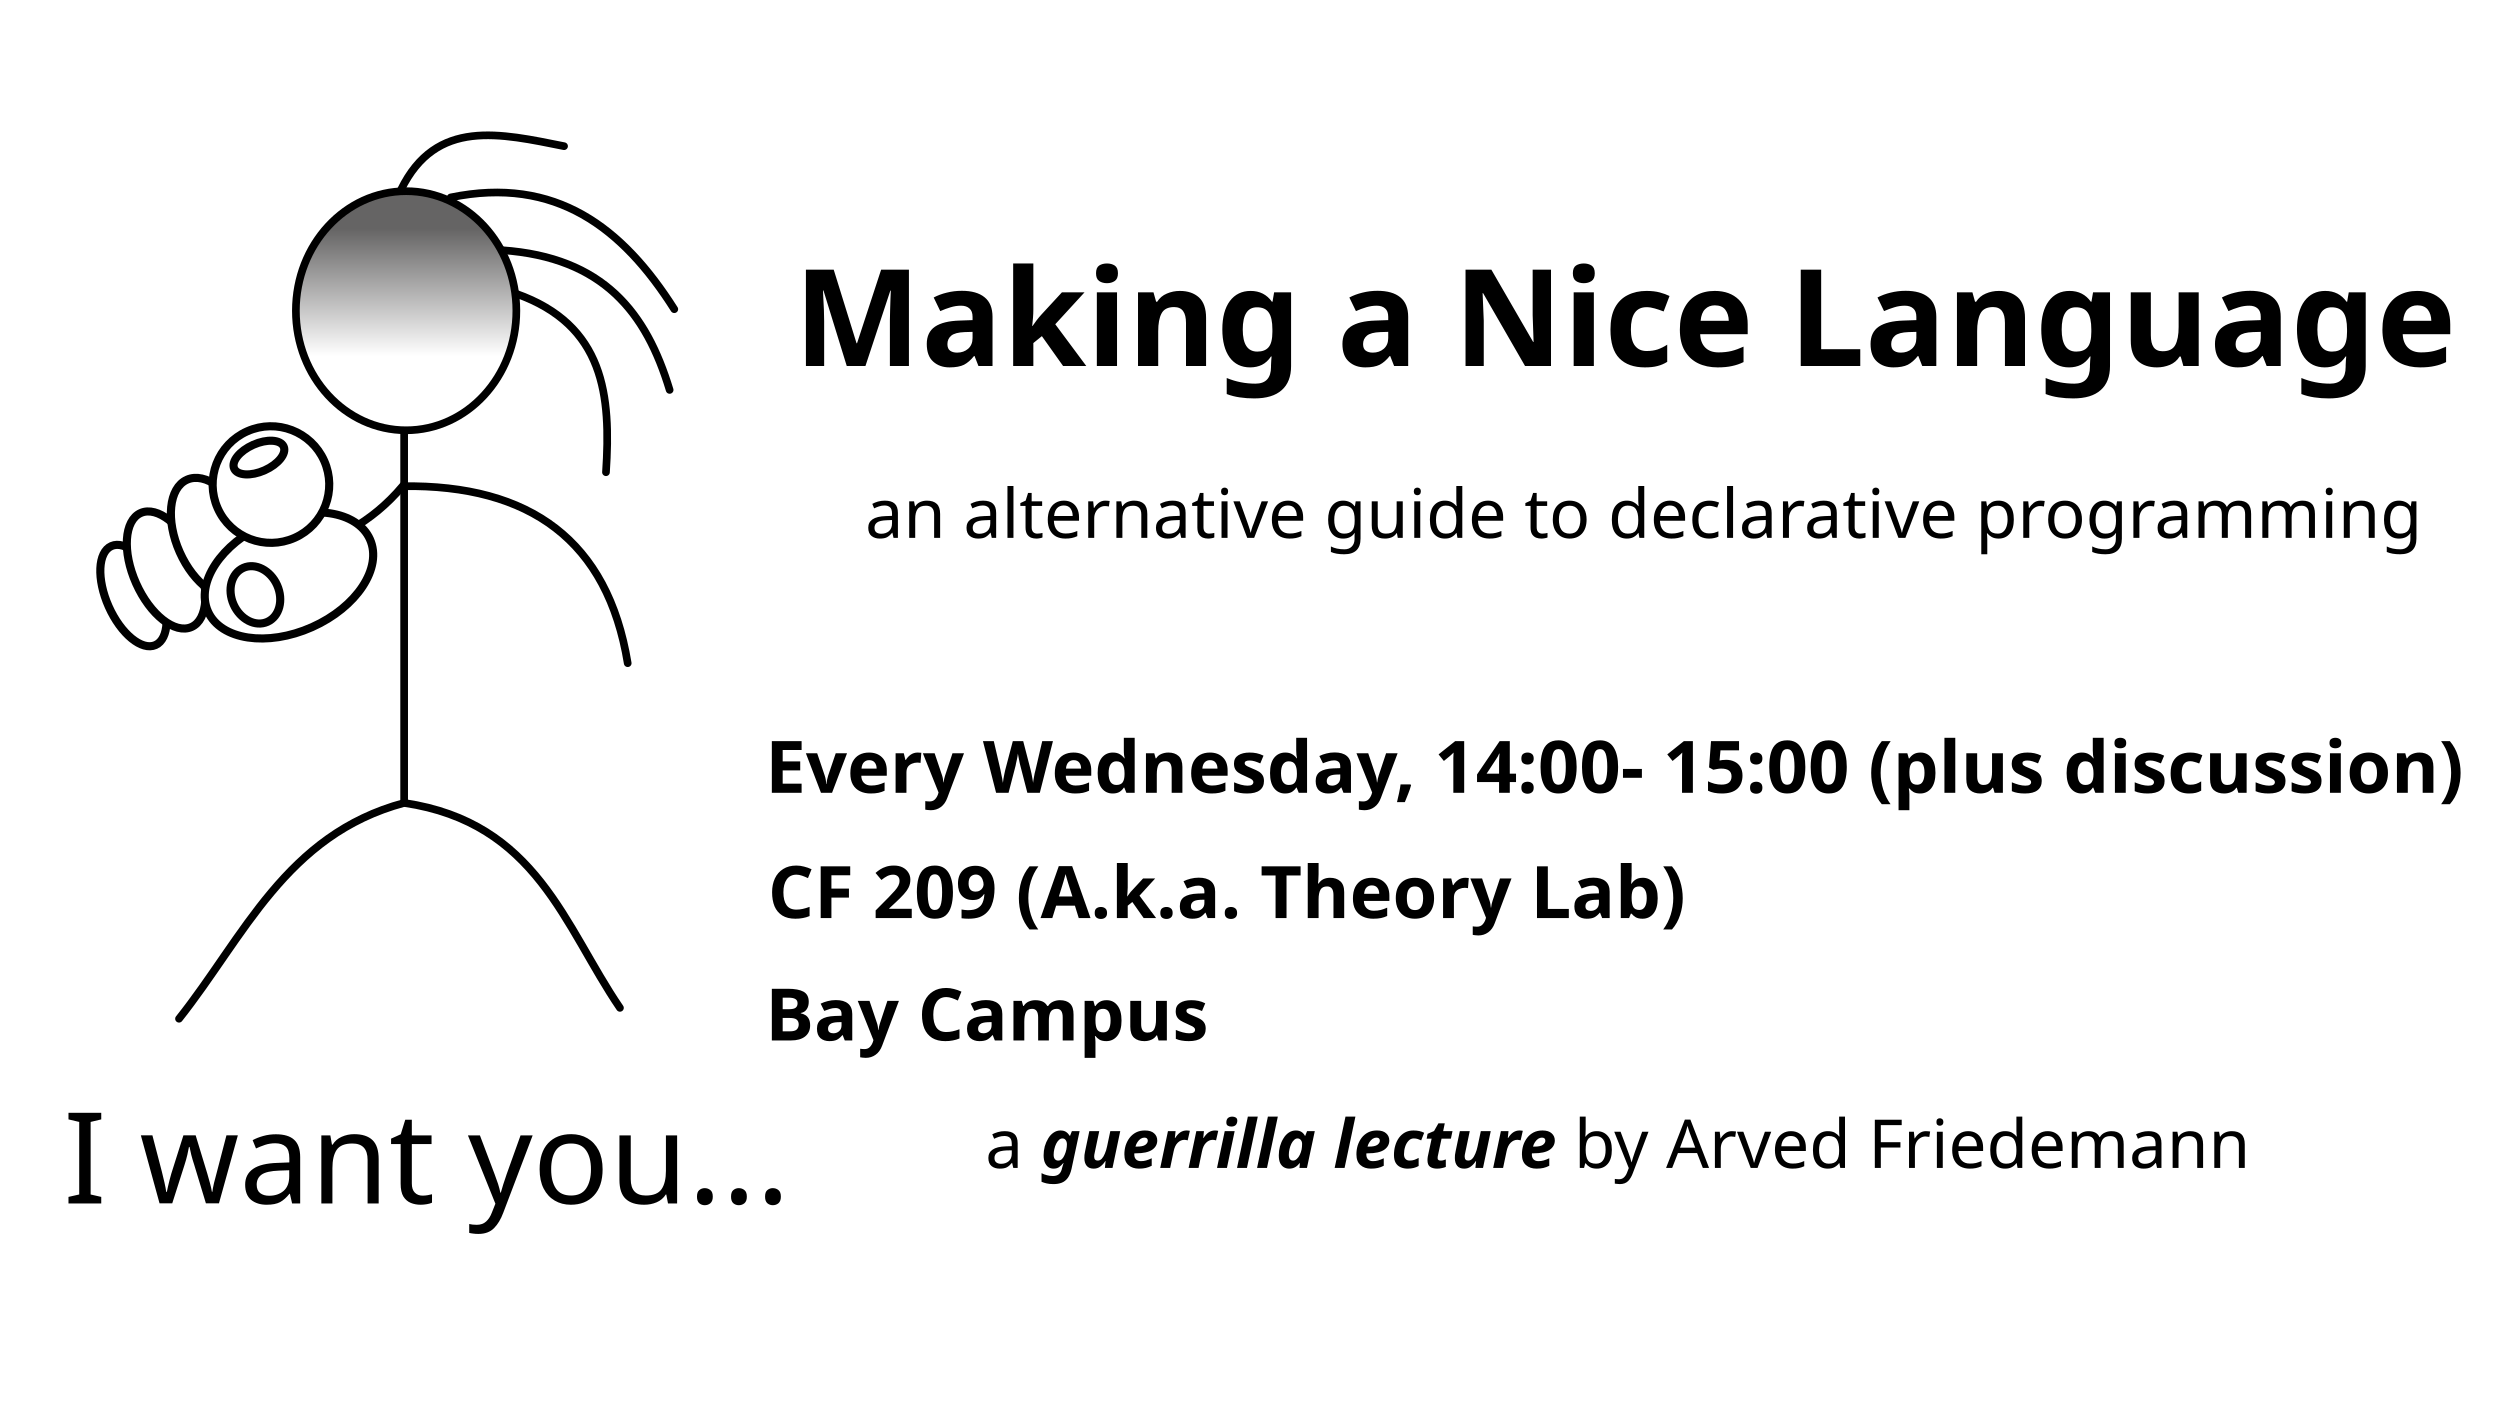
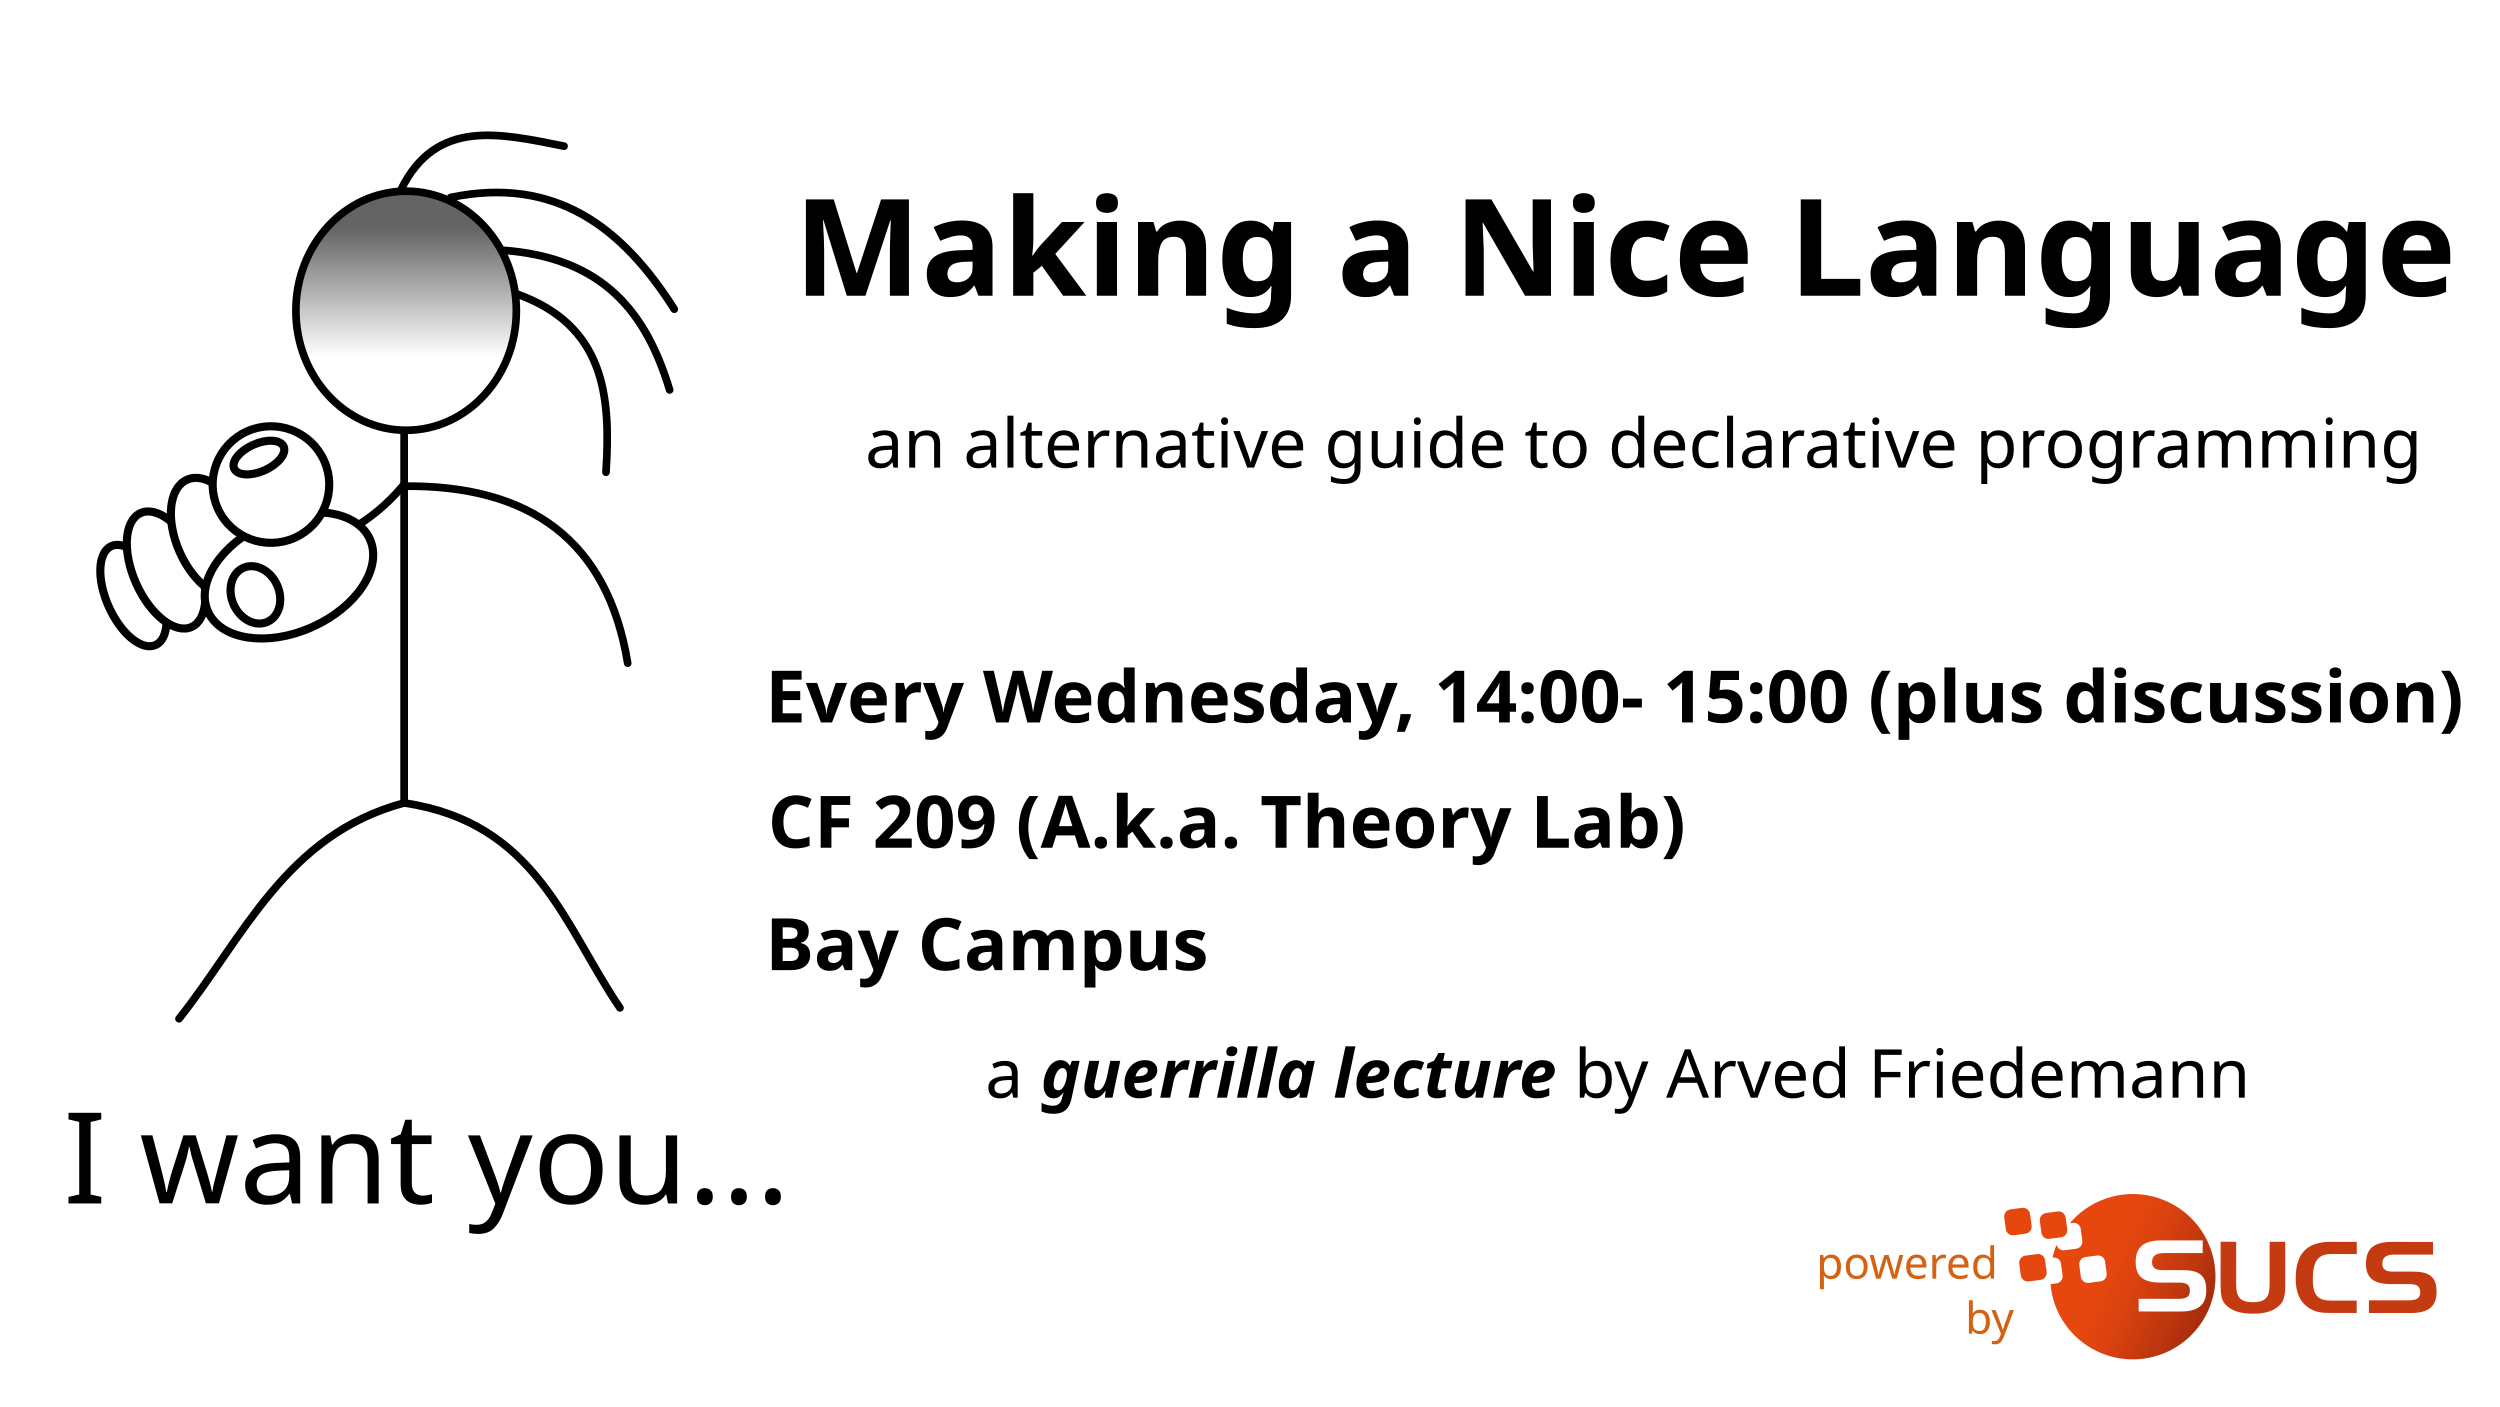
<svg xmlns="http://www.w3.org/2000/svg" xmlns:xlink="http://www.w3.org/1999/xlink" width="1280" height="720" viewBox="0 0 338.667 190.5" version="1.1" id="svg1915">
  <defs id="defs1909">
    <linearGradient gradientTransform="matrix(0.7869481,0,0,0.7869481,-75.65535,101.3222)" xlink:href="#linearGradient4651" id="linearGradient4653" x1="165.64" y1="45.907" x2="165.64" y2="67.82" gradientUnits="userSpaceOnUse" />
    <linearGradient id="linearGradient4651">
      <stop style="stop-color:#656464;stop-opacity:1;" offset="0" id="stop4647" />
      <stop style="stop-color:#656464;stop-opacity:0;" offset="1" id="stop4649" />
    </linearGradient>
+     <linearGradient gradientTransform="matrix(4.523752,-1.637937,1.637937,4.523752,-1391.735,770.2751)" y2="74.879" x2="390.259" y1="18.832" x1="334.212" gradientUnits="userSpaceOnUse" id="linearGradient2858" xlink:href="#XMLID_1_" />
+     <linearGradient id="XMLID_1_" gradientUnits="userSpaceOnUse" x1="334.212" y1="18.832" x2="390.259" y2="74.879">
+       <stop offset="0.343" style="stop-color:#E6470F" id="stop1846" />
+       <stop offset="0.536" style="stop-color:#DA420F" id="stop1848" />
+       <stop offset="0.837" style="stop-color:#BA350E" id="stop1850" />
+       <stop offset="1" style="stop-color:#A52C0D" id="stop1852" />
+     </linearGradient>
  </defs>
  <g id="layer2">
    <rect style="fill:#ffffff;fill-opacity:1;stroke:#000000;stroke-width:1.852;stroke-linecap:round;stroke-linejoin:round;stroke-miterlimit:4;stroke-dasharray:none;stroke-opacity:1;paint-order:normal" id="rect2621" width="351.518" height="202.595" x="-5.67" y="-3.78" />
+     <g style="display:inline" id="layer1-4" transform="matrix(0.0587339,0,0,0.0587339,269.9112,150.1065)">
+       <rect rx="124.048" ry="124.048" y="245.433" x="282.657" height="286.36" width="222.176" id="rect2053" style="opacity:1;fill:#ffffff;fill-opacity:1;stroke:#000000;stroke-width:0;stroke-miterlimit:4;stroke-dasharray:none;stroke-opacity:1" />
+       <path id="path1854" d="m 330.188,198.312 c -5.036,-0.173 -10.113,-0.139 -15.188,0.094 -18.738,0.859 -37.685,4.498 -56.25,11.219 -32.469,11.756 -59.67,31.517 -80.469,56.125 l 6.938,-0.906 c 9,-1.192 17.245,5.125 18.438,14.125 l 3.594,26.969 c 1.192,9 -5.156,17.276 -14.156,18.469 l -26.969,3.562 c -8.501,1.126 -16.267,-4.463 -18.125,-12.656 -4.011,9.57 -7.132,19.5 -9.562,29.625 l 1.188,-0.156 c 9,-1.192 17.275,5.115 18.469,14.125 l 3.562,26.969 c 1.192,9 -5.125,17.276 -14.125,18.469 l -13.562,1.812 c 1.428,15.931 4.732,31.93 10.438,47.688 35.85,99.011 145.172,150.195 244.188,114.344 C 487.605,532.338 538.818,423.011 502.969,324 475.663,248.585 405.73,200.91 330.188,198.312 Z m 60.344,106.875 94.375,0.062 -0.031,29.25 -89.094,-0.062 c -18.883,-0.019 -27.705,6.385 -27.719,21.469 -0.017,11.867 7.609,17.801 22.656,17.812 L 438.5,373.75 c 38.225,0.021 54.727,12.177 54.688,46.438 -0.021,34.495 -19.385,49.098 -60,49.062 l -96.062,-0.062 0.031,-29.25 90.312,0.062 c 19.107,0.015 27.965,-4.335 27.969,-18.5 0.015,-14.614 -8.121,-18.944 -25.562,-18.969 L 387.344,402.5 c -39.181,-0.033 -57.088,-14.194 -57.062,-47.094 0.033,-35.62 19.407,-50.249 60.25,-50.219 z m -145.812,34.781 c 7.627,0.535 14.081,6.367 15.125,14.25 l 3.562,26.969 c 1.192,9 -5.125,17.245 -14.125,18.438 l -26.969,3.594 c -9.005,1.193 -17.276,-5.156 -18.469,-14.156 l -3.562,-26.969 c -1.194,-9.01 5.12,-17.245 14.125,-18.438 L 241.375,340.062 c 1.125,-0.149 2.254,-0.17 3.344,-0.094 z" style="fill:url(#linearGradient2858)" />
+       <path style="fill:#e6470f" id="path1862" d="m 90.319,271.279 c 1.192,9 -5.138,17.269 -14.142,18.462 l -26.967,3.573 c -9.005,1.193 -17.265,-5.143 -18.457,-14.143 l -3.573,-26.967 c -1.192,-9 5.133,-17.268 14.138,-18.461 l 26.967,-3.573 c 9.005,-1.193 17.269,5.142 18.462,14.142 z" />
+       <path style="fill:#e6470f" id="path1864" d="m 124.909,377.849 c 1.192,9 -5.139,17.259 -14.144,18.452 l -26.967,3.573 c -9.005,1.193 -17.263,-5.133 -18.456,-14.133 l -3.574,-26.976 c -1.191,-8.99 5.134,-17.259 14.139,-18.452 l 26.967,-3.573 c 9.005,-1.193 17.269,5.142 18.46,14.133 z" />
+       <path style="fill:#e6470f" id="path1866" d="m 172.471,279.597 c 1.192,9 -5.142,17.269 -14.142,18.462 l -26.967,3.573 c -9.009,1.194 -17.265,-5.143 -18.457,-14.143 l -3.573,-26.967 c -1.192,-9 5.128,-17.268 14.138,-18.461 l 26.967,-3.573 c 9,-1.192 17.269,5.142 18.462,14.142 z" />
+       <path style="fill:#c43a11" id="path1870" d="m 562.035,406.601 c -0.017,29.008 8.819,41.118 38.669,41.143 29.88,0.024 38.476,-12.074 38.495,-41.093 l 0.074,-98.224 36.084,0.029 -0.071,99.123 c -0.011,21.039 -2.417,35.424 -10.071,44.09 -14.103,15.98 -34.658,22.593 -64.517,22.572 -29.859,-0.021 -50.645,-6.668 -64.727,-22.666 -7.873,-8.913 -9.782,-23.301 -9.765,-44.097 l 0.068,-99.132 35.837,0.026 z" />
+       <path style="fill:#c43a11" id="path1872" d="m 738.842,394.862 c -0.023,36.778 11.663,49.115 42.005,49.14 l 59.248,0.043 -0.015,28.547 -60.931,-0.043 c -20.784,-0.012 -36.781,-1.614 -53.505,-14.424 -17.67,-13.501 -26.245,-34.978 -26.228,-64.666 0.049,-58.032 25.633,-84.953 80.811,-84.915 l 59.973,0.052 -0.018,28.087 -59.248,-0.043 c -30.352,-0.027 -42.065,17.554 -42.092,58.222 z" />
+       <path style="fill:#c43a11" id="path1874" d="m 926.964,337.887 c -18.875,-0.012 -27.717,6.377 -27.733,21.452 -0.017,11.867 7.622,17.815 22.686,17.83 l 47.777,0.032 c 38.221,0.023 54.704,12.153 54.672,46.421 -0.024,34.486 -19.392,49.097 -59.999,49.068 l -96.044,-0.075 0.02,-29.24 90.311,0.069 c 19.11,0.024 27.944,-4.321 27.952,-18.487 0.015,-14.614 -8.096,-18.953 -25.547,-18.975 l -42.525,-0.025 c -39.177,-0.035 -57.07,-14.223 -57.055,-47.109 0.031,-35.64 19.39,-50.232 60.238,-50.204 l 94.372,0.077 -0.018,29.218 z" />
+     </g>
+     <text xml:space="preserve" style="font-style:normal;font-variant:normal;font-weight:normal;font-stretch:normal;font-size:5.967px;line-height:1.25;font-family:Dyuthi;-inkscape-font-specification:'Dyuthi, Normal';font-variant-ligatures:normal;font-variant-caps:normal;font-variant-numeric:normal;font-feature-settings:normal;text-align:start;letter-spacing:0px;word-spacing:0px;writing-mode:lr-tb;text-anchor:start;display:inline;fill:#000000;fill-opacity:1;stroke:none;stroke-width:0.149" x="246.049" y="173.216" id="text4524-4">
+       <tspan id="tspan4522-4" x="246.049" y="173.216" style="font-style:normal;font-variant:normal;font-weight:normal;font-stretch:normal;font-size:5.967px;font-family:Dyuthi;-inkscape-font-specification:'Dyuthi, Normal';font-variant-ligatures:normal;font-variant-caps:normal;font-variant-numeric:normal;font-feature-settings:normal;text-align:start;writing-mode:lr-tb;text-anchor:start;fill:#d56113;fill-opacity:1;stroke-width:0.149">powered </tspan>
+       <tspan x="246.049" y="180.674" style="font-style:normal;font-variant:normal;font-weight:normal;font-stretch:normal;font-size:5.967px;font-family:Dyuthi;-inkscape-font-specification:'Dyuthi, Normal';font-variant-ligatures:normal;font-variant-caps:normal;font-variant-numeric:normal;font-feature-settings:normal;text-align:start;writing-mode:lr-tb;text-anchor:start;fill:#d56113;fill-opacity:1;stroke-width:0.149" id="tspan2690">             by</tspan>
+     </text>
  </g>
  <g id="layer1" transform="translate(0,-106.5)">
-     <text xml:space="preserve" style="font-style:normal;font-variant:normal;font-weight:bold;font-stretch:normal;font-size:18.288px;line-height:1.25;font-family:sans-serif;-inkscape-font-specification:'sans-serif, Bold';font-variant-ligatures:normal;font-variant-caps:normal;font-variant-numeric:normal;font-feature-settings:normal;text-align:start;letter-spacing:0px;word-spacing:0px;writing-mode:lr-tb;text-anchor:start;display:inline;fill:#000000;fill-opacity:1;stroke:none;stroke-width:0.457" x="107.537" y="156.082" id="text4520">
-       <tspan id="tspan4518" x="107.537" y="156.082" style="font-style:normal;font-variant:normal;font-weight:bold;font-stretch:normal;font-size:18.288px;font-family:sans-serif;-inkscape-font-specification:'sans-serif, Bold';font-variant-ligatures:normal;font-variant-caps:normal;font-variant-numeric:normal;font-feature-settings:normal;text-align:start;writing-mode:lr-tb;text-anchor:start;stroke-width:0.457">Making a Nice Language</tspan>
+     <text xml:space="preserve" style="font-style:normal;font-variant:normal;font-weight:bold;font-stretch:normal;font-size:18.288px;line-height:1.25;font-family:sans-serif;-inkscape-font-specification:'sans-serif, Bold';font-variant-ligatures:normal;font-variant-caps:normal;font-variant-numeric:normal;font-feature-settings:normal;text-align:start;letter-spacing:0px;word-spacing:0px;writing-mode:lr-tb;text-anchor:start;display:inline;fill:#000000;fill-opacity:1;stroke:none;stroke-width:0.457" x="107.537" y="146.557" id="text4520">
+       <tspan id="tspan4518" x="107.537" y="146.557" style="font-style:normal;font-variant:normal;font-weight:bold;font-stretch:normal;font-size:18.288px;font-family:sans-serif;-inkscape-font-specification:'sans-serif, Bold';font-variant-ligatures:normal;font-variant-caps:normal;font-variant-numeric:normal;font-feature-settings:normal;text-align:start;writing-mode:lr-tb;text-anchor:start;stroke-width:0.457">Making a Nice Language</tspan>
    </text>
-     <text xml:space="preserve" style="font-style:normal;font-weight:bold;font-size:9.134px;line-height:1.25;font-family:sans-serif;letter-spacing:0px;word-spacing:0px;display:inline;fill:#000000;fill-opacity:1;stroke:none;stroke-width:0.228;-inkscape-font-specification:'sans-serif, Bold';font-stretch:normal;font-variant:normal;text-anchor:start;text-align:start;writing-mode:lr;font-variant-ligatures:normal;font-variant-caps:normal;font-variant-numeric:normal;font-feature-settings:normal;" x="133.468" y="264.719" id="text4524">
-       <tspan id="tspan4522" x="133.468" y="264.719" style="stroke-width:0.228;-inkscape-font-specification:'sans-serif, Normal';font-family:sans-serif;font-weight:normal;font-style:normal;font-stretch:normal;font-variant:normal;font-size:9.134px;text-anchor:start;text-align:start;writing-mode:lr;font-variant-ligatures:normal;font-variant-caps:normal;font-variant-numeric:normal;font-feature-settings:normal">a <tspan style="-inkscape-font-specification:'sans-serif, Bold Italic';font-family:sans-serif;font-weight:bold;font-style:italic;font-stretch:normal;font-variant:normal;font-size:9.134px;text-anchor:start;text-align:start;writing-mode:lr;font-variant-ligatures:normal;font-variant-caps:normal;font-variant-numeric:normal;font-feature-settings:normal" id="tspan2625">guerrilla lecture</tspan> by Arved Friedemann</tspan>
+     <text xml:space="preserve" style="font-style:normal;font-variant:normal;font-weight:bold;font-stretch:normal;font-size:9.134px;line-height:1.25;font-family:sans-serif;-inkscape-font-specification:'sans-serif, Bold';font-variant-ligatures:normal;font-variant-caps:normal;font-variant-numeric:normal;font-feature-settings:normal;text-align:start;letter-spacing:0px;word-spacing:0px;writing-mode:lr-tb;text-anchor:start;display:inline;fill:#000000;fill-opacity:1;stroke:none;stroke-width:0.228" x="133.468" y="255.194" id="text4524">
+       <tspan id="tspan4522" x="133.468" y="255.194" style="font-style:normal;font-variant:normal;font-weight:normal;font-stretch:normal;font-size:9.134px;font-family:sans-serif;-inkscape-font-specification:'sans-serif, Normal';font-variant-ligatures:normal;font-variant-caps:normal;font-variant-numeric:normal;font-feature-settings:normal;text-align:start;writing-mode:lr-tb;text-anchor:start;stroke-width:0.228">a <tspan style="font-style:italic;font-variant:normal;font-weight:bold;font-stretch:normal;font-size:9.134px;font-family:sans-serif;-inkscape-font-specification:'sans-serif, Bold Italic';font-variant-ligatures:normal;font-variant-caps:normal;font-variant-numeric:normal;font-feature-settings:normal;text-align:start;writing-mode:lr-tb;text-anchor:start" id="tspan2625">guerrilla lecture</tspan> by Arved Friedemann</tspan>
    </text>
-     <text xml:space="preserve" style="font-style:normal;font-weight:normal;font-size:9.248px;line-height:1.25;font-family:sans-serif;letter-spacing:0px;word-spacing:0px;display:inline;fill:#000000;fill-opacity:1;stroke:none;stroke-width:0.231" x="117.2" y="179.366" id="text4528">
-       <tspan id="tspan4526" x="117.2" y="179.366" style="stroke-width:0.231">an alternative guide to declarative programming</tspan>
+     <text xml:space="preserve" style="font-style:normal;font-weight:normal;font-size:9.248px;line-height:1.25;font-family:sans-serif;letter-spacing:0px;word-spacing:0px;display:inline;fill:#000000;fill-opacity:1;stroke:none;stroke-width:0.231" x="117.2" y="169.841" id="text4528">
+       <tspan id="tspan4526" x="117.2" y="169.841" style="stroke-width:0.231">an alternative guide to declarative programming</tspan>
    </text>
    <ellipse style="display:inline;fill:url(#linearGradient4653);fill-opacity:1;stroke:#000000;stroke-width:1.041;stroke-linecap:square;stroke-linejoin:round;stroke-miterlimit:4;stroke-dasharray:none;stroke-opacity:1;paint-order:normal" id="path4607" cx="55.016" cy="148.593" rx="14.933" ry="16.195" />
    <ellipse style="display:inline;fill:#ffffff;fill-opacity:1;stroke:#000000;stroke-width:1.101;stroke-linecap:square;stroke-linejoin:round;stroke-miterlimit:4;stroke-dasharray:none;stroke-opacity:1;paint-order:normal" id="path4617" cx="-59.684" cy="178.327" rx="3.67" ry="7.34" transform="rotate(-24.0219)" />
    <path style="display:inline;fill:none;stroke:#000000;stroke-width:1.041;stroke-linecap:round;stroke-linejoin:miter;stroke-miterlimit:4;stroke-dasharray:none;stroke-opacity:1" d="m 22.988,183.721 c 11.207,-1.575 23.009,-1.248 31.549,-11.358 17.303,-0.243 27.776,7.395 30.497,23.977" id="path4659" />
    <ellipse style="display:inline;fill:#ffffff;fill-opacity:1;stroke:#000000;stroke-width:1.101;stroke-linecap:square;stroke-linejoin:round;stroke-miterlimit:4;stroke-dasharray:none;stroke-opacity:1;paint-order:normal" id="path4615" cx="-54.235" cy="176.965" rx="4.449" ry="8.453" transform="rotate(-24.0219)" />
    <ellipse style="display:inline;fill:#ffffff;fill-opacity:1;stroke:#000000;stroke-width:1.101;stroke-linecap:square;stroke-linejoin:round;stroke-miterlimit:4;stroke-dasharray:none;stroke-opacity:1;paint-order:normal" id="path4613" cx="-46.672" cy="175.51" rx="4.894" ry="8.564" transform="rotate(-24.0219)" />
    <ellipse style="display:inline;fill:#ffffff;fill-opacity:1;stroke:#000000;stroke-width:1.101;stroke-linecap:square;stroke-linejoin:round;stroke-miterlimit:4;stroke-dasharray:none;stroke-opacity:1;paint-order:normal" id="path4619" cx="-39.331" cy="184.408" rx="12.012" ry="7.674" transform="rotate(-24.0219)" />
    <ellipse style="display:inline;fill:#ffffff;fill-opacity:1;stroke:#000000;stroke-width:1.101;stroke-linecap:square;stroke-linejoin:round;stroke-miterlimit:4;stroke-dasharray:none;stroke-opacity:1;paint-order:normal" id="path4621" cx="-44.559" cy="184.964" rx="3.225" ry="4.004" transform="rotate(-24.0219)" />
    <circle style="display:inline;fill:#ffffff;fill-opacity:1;stroke:#000000;stroke-width:1.101;stroke-linecap:square;stroke-linejoin:round;stroke-miterlimit:4;stroke-dasharray:none;stroke-opacity:1;paint-order:normal" id="path4609" cx="-36.551" cy="172.174" r="7.897" transform="rotate(-24.0219)" />
    <ellipse style="display:inline;fill:#ffffff;fill-opacity:1;stroke:#000000;stroke-width:1.101;stroke-linecap:square;stroke-linejoin:round;stroke-miterlimit:4;stroke-dasharray:none;stroke-opacity:1;paint-order:normal" id="path4611" cx="-36.551" cy="168.17" rx="3.67" ry="1.891" transform="rotate(-24.0219)" />
    <path style="display:inline;fill:none;stroke:#000000;stroke-width:1.041;stroke-linecap:round;stroke-linejoin:miter;stroke-miterlimit:4;stroke-dasharray:none;stroke-opacity:1" d="m 61.057,133.242 c 14.247,-2.935 23.299,4.119 30.287,15.144" id="path4623" />
    <path style="display:inline;fill:none;stroke:#000000;stroke-width:1.041;stroke-linecap:round;stroke-linejoin:miter;stroke-miterlimit:4;stroke-dasharray:none;stroke-opacity:1" d="m 67.998,140.393 c 13.771,0.958 19.555,8.477 22.715,18.929" id="path4625" />
    <path style="display:inline;fill:none;stroke:#000000;stroke-width:1.041;stroke-linecap:round;stroke-linejoin:miter;stroke-miterlimit:4;stroke-dasharray:none;stroke-opacity:1" d="m 69.891,146.282 c 12.041,4.248 12.879,13.855 12.199,24.188" id="path4627" />
    <path style="display:inline;fill:none;stroke:#000000;stroke-width:1.041;stroke-linecap:round;stroke-linejoin:miter;stroke-miterlimit:4;stroke-dasharray:none;stroke-opacity:1" d="m 54.327,132.191 c 4.767,-9.747 13.501,-7.592 22.084,-5.889" id="path4629" />
    <path style="display:inline;fill:none;stroke:#000000;stroke-width:1.041;stroke-linecap:round;stroke-linejoin:miter;stroke-miterlimit:4;stroke-dasharray:none;stroke-opacity:1" d="m 54.748,165.002 v 50.268" id="path4655" />
    <path style="display:inline;fill:none;stroke:#000000;stroke-width:1.041;stroke-linecap:round;stroke-linejoin:miter;stroke-miterlimit:4;stroke-dasharray:none;stroke-opacity:1" d="m 24.25,244.505 c 8.772,-11.04 14.467,-24.936 30.497,-29.235 17.988,2.66 21.706,16.736 29.235,27.763" id="path4657" />
    <text xml:space="preserve" style="font-style:normal;font-weight:normal;font-size:17.201px;line-height:1.25;font-family:sans-serif;letter-spacing:0px;word-spacing:0px;display:inline;fill:#000000;fill-opacity:1;stroke:none;stroke-width:0.43" x="8.591" y="269.533" id="text4663">
      <tspan id="tspan4661" x="8.591" y="269.533" style="stroke-width:0.43">I want you...</tspan>
    </text>
-     <text xml:space="preserve" style="font-style:normal;font-variant:normal;font-weight:bold;font-stretch:normal;font-size:9.819px;line-height:1.25;font-family:sans-serif;-inkscape-font-specification:'sans-serif, Bold';font-variant-ligatures:normal;font-variant-caps:normal;font-variant-numeric:normal;font-feature-settings:normal;text-align:start;letter-spacing:0px;word-spacing:0px;writing-mode:lr-tb;text-anchor:start;display:inline;fill:#000000;fill-opacity:1;stroke:none;stroke-width:0.245" x="103.669" y="213.898" id="text4528-0">
-       <tspan id="tspan4526-2" x="103.669" y="213.898" style="font-style:normal;font-variant:normal;font-weight:bold;font-stretch:normal;font-size:9.819px;font-family:sans-serif;-inkscape-font-specification:'sans-serif, Bold';font-variant-ligatures:normal;font-variant-caps:normal;font-variant-numeric:normal;font-feature-settings:normal;text-align:start;writing-mode:lr-tb;text-anchor:start;stroke-width:0.245">Every Wednesday, 14:00- 15:00 (plus discussion)</tspan>
+     <text xml:space="preserve" style="font-style:normal;font-variant:normal;font-weight:bold;font-stretch:normal;font-size:9.819px;line-height:1.25;font-family:sans-serif;-inkscape-font-specification:'sans-serif, Bold';font-variant-ligatures:normal;font-variant-caps:normal;font-variant-numeric:normal;font-feature-settings:normal;text-align:start;letter-spacing:0px;word-spacing:0px;writing-mode:lr-tb;text-anchor:start;display:inline;fill:#000000;fill-opacity:1;stroke:none;stroke-width:0.245" x="103.669" y="204.373" id="text4528-0">
+       <tspan id="tspan4526-2" x="103.669" y="204.373" style="font-style:normal;font-variant:normal;font-weight:bold;font-stretch:normal;font-size:9.819px;font-family:sans-serif;-inkscape-font-specification:'sans-serif, Bold';font-variant-ligatures:normal;font-variant-caps:normal;font-variant-numeric:normal;font-feature-settings:normal;text-align:start;writing-mode:lr-tb;text-anchor:start;stroke-width:0.245">Every Wednesday, 14:00- 15:00 (plus discussion)</tspan>
    </text>
-     <text xml:space="preserve" style="font-style:normal;font-variant:normal;font-weight:bold;font-stretch:normal;font-size:9.819px;line-height:1.25;font-family:sans-serif;-inkscape-font-specification:'sans-serif, Bold';font-variant-ligatures:normal;font-variant-caps:normal;font-variant-numeric:normal;font-feature-settings:normal;text-align:start;letter-spacing:0px;word-spacing:0px;writing-mode:lr-tb;text-anchor:start;display:inline;fill:#000000;fill-opacity:1;stroke:none;stroke-width:0.245" x="104.033" y="230.866" id="text4528-0-3">
-       <tspan id="tspan4526-2-7" x="104.033" y="230.866" style="font-style:normal;font-variant:normal;font-weight:bold;font-stretch:normal;font-size:9.819px;font-family:sans-serif;-inkscape-font-specification:'sans-serif, Bold';font-variant-ligatures:normal;font-variant-caps:normal;font-variant-numeric:normal;font-feature-settings:normal;text-align:start;writing-mode:lr-tb;text-anchor:start;stroke-width:0.245">CF 209 (A.k.a. Theory Lab)</tspan>
+     <text xml:space="preserve" style="font-style:normal;font-variant:normal;font-weight:bold;font-stretch:normal;font-size:9.819px;line-height:1.25;font-family:sans-serif;-inkscape-font-specification:'sans-serif, Bold';font-variant-ligatures:normal;font-variant-caps:normal;font-variant-numeric:normal;font-feature-settings:normal;text-align:start;letter-spacing:0px;word-spacing:0px;writing-mode:lr-tb;text-anchor:start;display:inline;fill:#000000;fill-opacity:1;stroke:none;stroke-width:0.245" x="104.033" y="221.341" id="text4528-0-3">
+       <tspan id="tspan4526-2-7" x="104.033" y="221.341" style="font-style:normal;font-variant:normal;font-weight:bold;font-stretch:normal;font-size:9.819px;font-family:sans-serif;-inkscape-font-specification:'sans-serif, Bold';font-variant-ligatures:normal;font-variant-caps:normal;font-variant-numeric:normal;font-feature-settings:normal;text-align:start;writing-mode:lr-tb;text-anchor:start;stroke-width:0.245">CF 209 (A.k.a. Theory Lab)</tspan>
    </text>
-     <text xml:space="preserve" style="font-style:normal;font-variant:normal;font-weight:bold;font-stretch:normal;font-size:9.819px;line-height:1.25;font-family:sans-serif;-inkscape-font-specification:'sans-serif, Bold';font-variant-ligatures:normal;font-variant-caps:normal;font-variant-numeric:normal;font-feature-settings:normal;text-align:start;letter-spacing:0px;word-spacing:0px;writing-mode:lr-tb;text-anchor:start;display:inline;fill:#000000;fill-opacity:1;stroke:none;stroke-width:0.245" x="103.669" y="247.446" id="text4528-0-3-1">
-       <tspan id="tspan4526-2-7-5" x="103.669" y="247.446" style="font-style:normal;font-variant:normal;font-weight:bold;font-stretch:normal;font-size:9.819px;font-family:sans-serif;-inkscape-font-specification:'sans-serif, Bold';font-variant-ligatures:normal;font-variant-caps:normal;font-variant-numeric:normal;font-feature-settings:normal;text-align:start;writing-mode:lr-tb;text-anchor:start;stroke-width:0.245">Bay Campus</tspan>
+     <text xml:space="preserve" style="font-style:normal;font-variant:normal;font-weight:bold;font-stretch:normal;font-size:9.819px;line-height:1.25;font-family:sans-serif;-inkscape-font-specification:'sans-serif, Bold';font-variant-ligatures:normal;font-variant-caps:normal;font-variant-numeric:normal;font-feature-settings:normal;text-align:start;letter-spacing:0px;word-spacing:0px;writing-mode:lr-tb;text-anchor:start;display:inline;fill:#000000;fill-opacity:1;stroke:none;stroke-width:0.245" x="103.669" y="237.921" id="text4528-0-3-1">
+       <tspan id="tspan4526-2-7-5" x="103.669" y="237.921" style="font-style:normal;font-variant:normal;font-weight:bold;font-stretch:normal;font-size:9.819px;font-family:sans-serif;-inkscape-font-specification:'sans-serif, Bold';font-variant-ligatures:normal;font-variant-caps:normal;font-variant-numeric:normal;font-feature-settings:normal;text-align:start;writing-mode:lr-tb;text-anchor:start;stroke-width:0.245">Bay Campus</tspan>
    </text>
  </g>
</svg>
